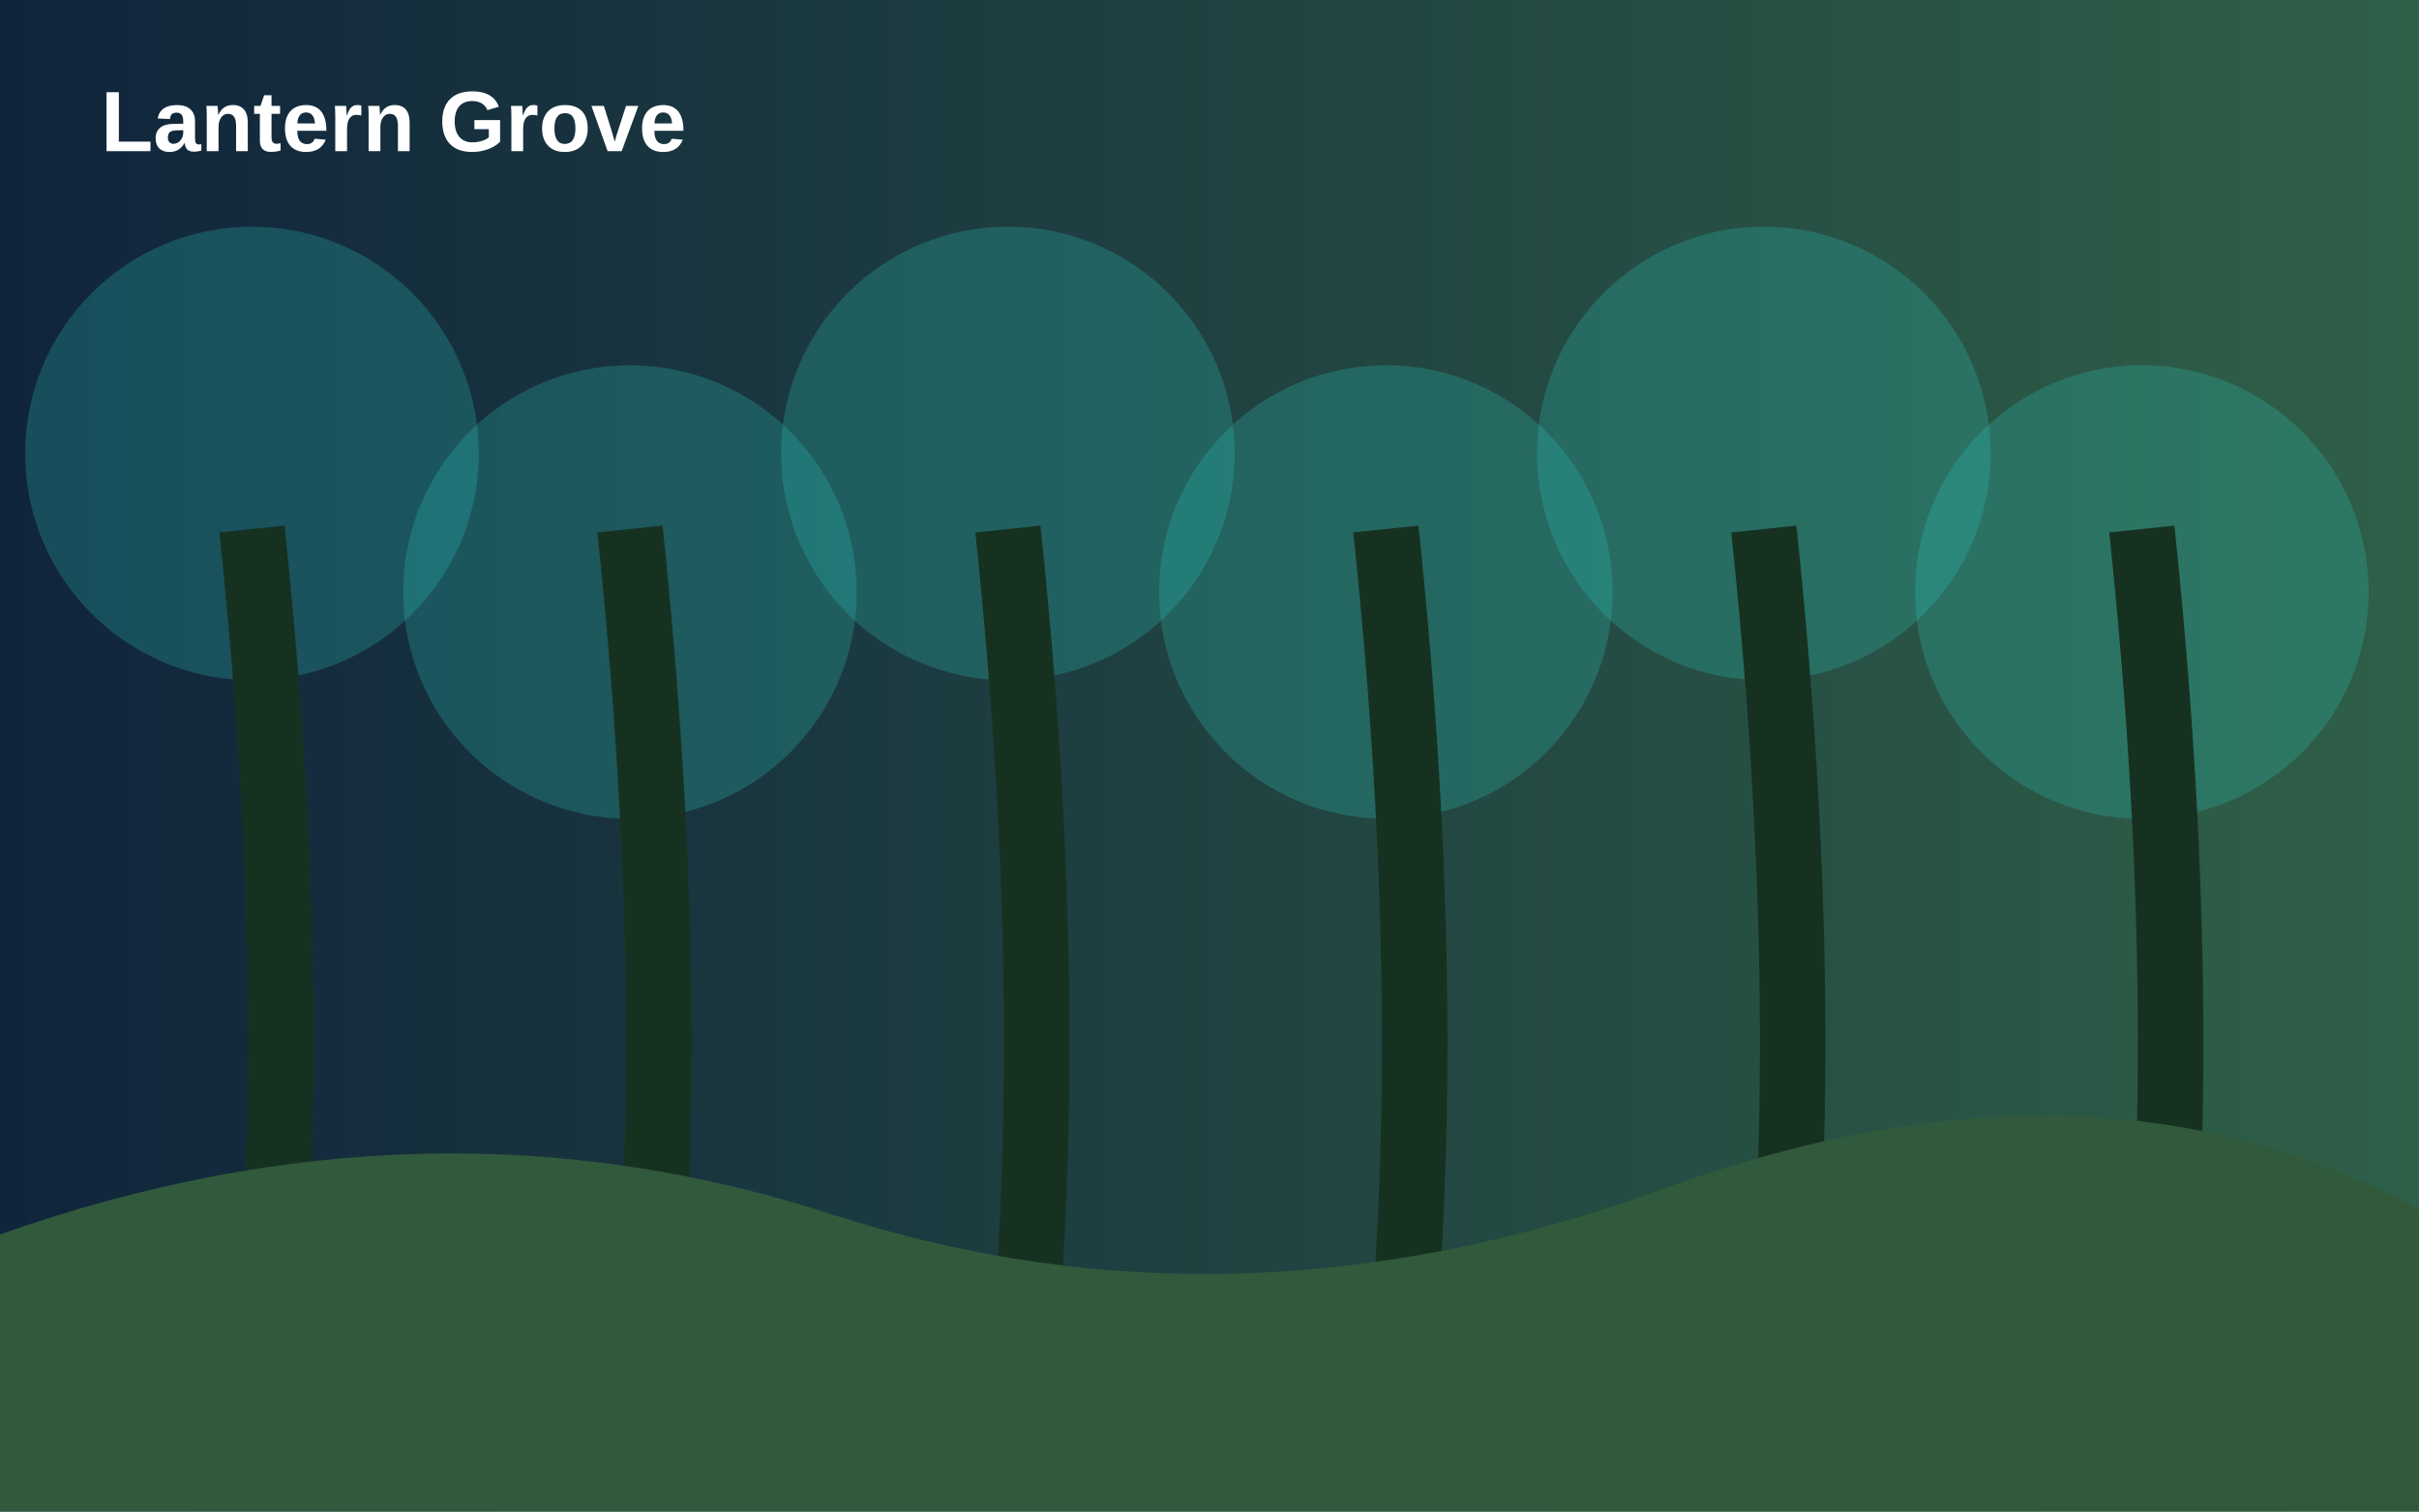
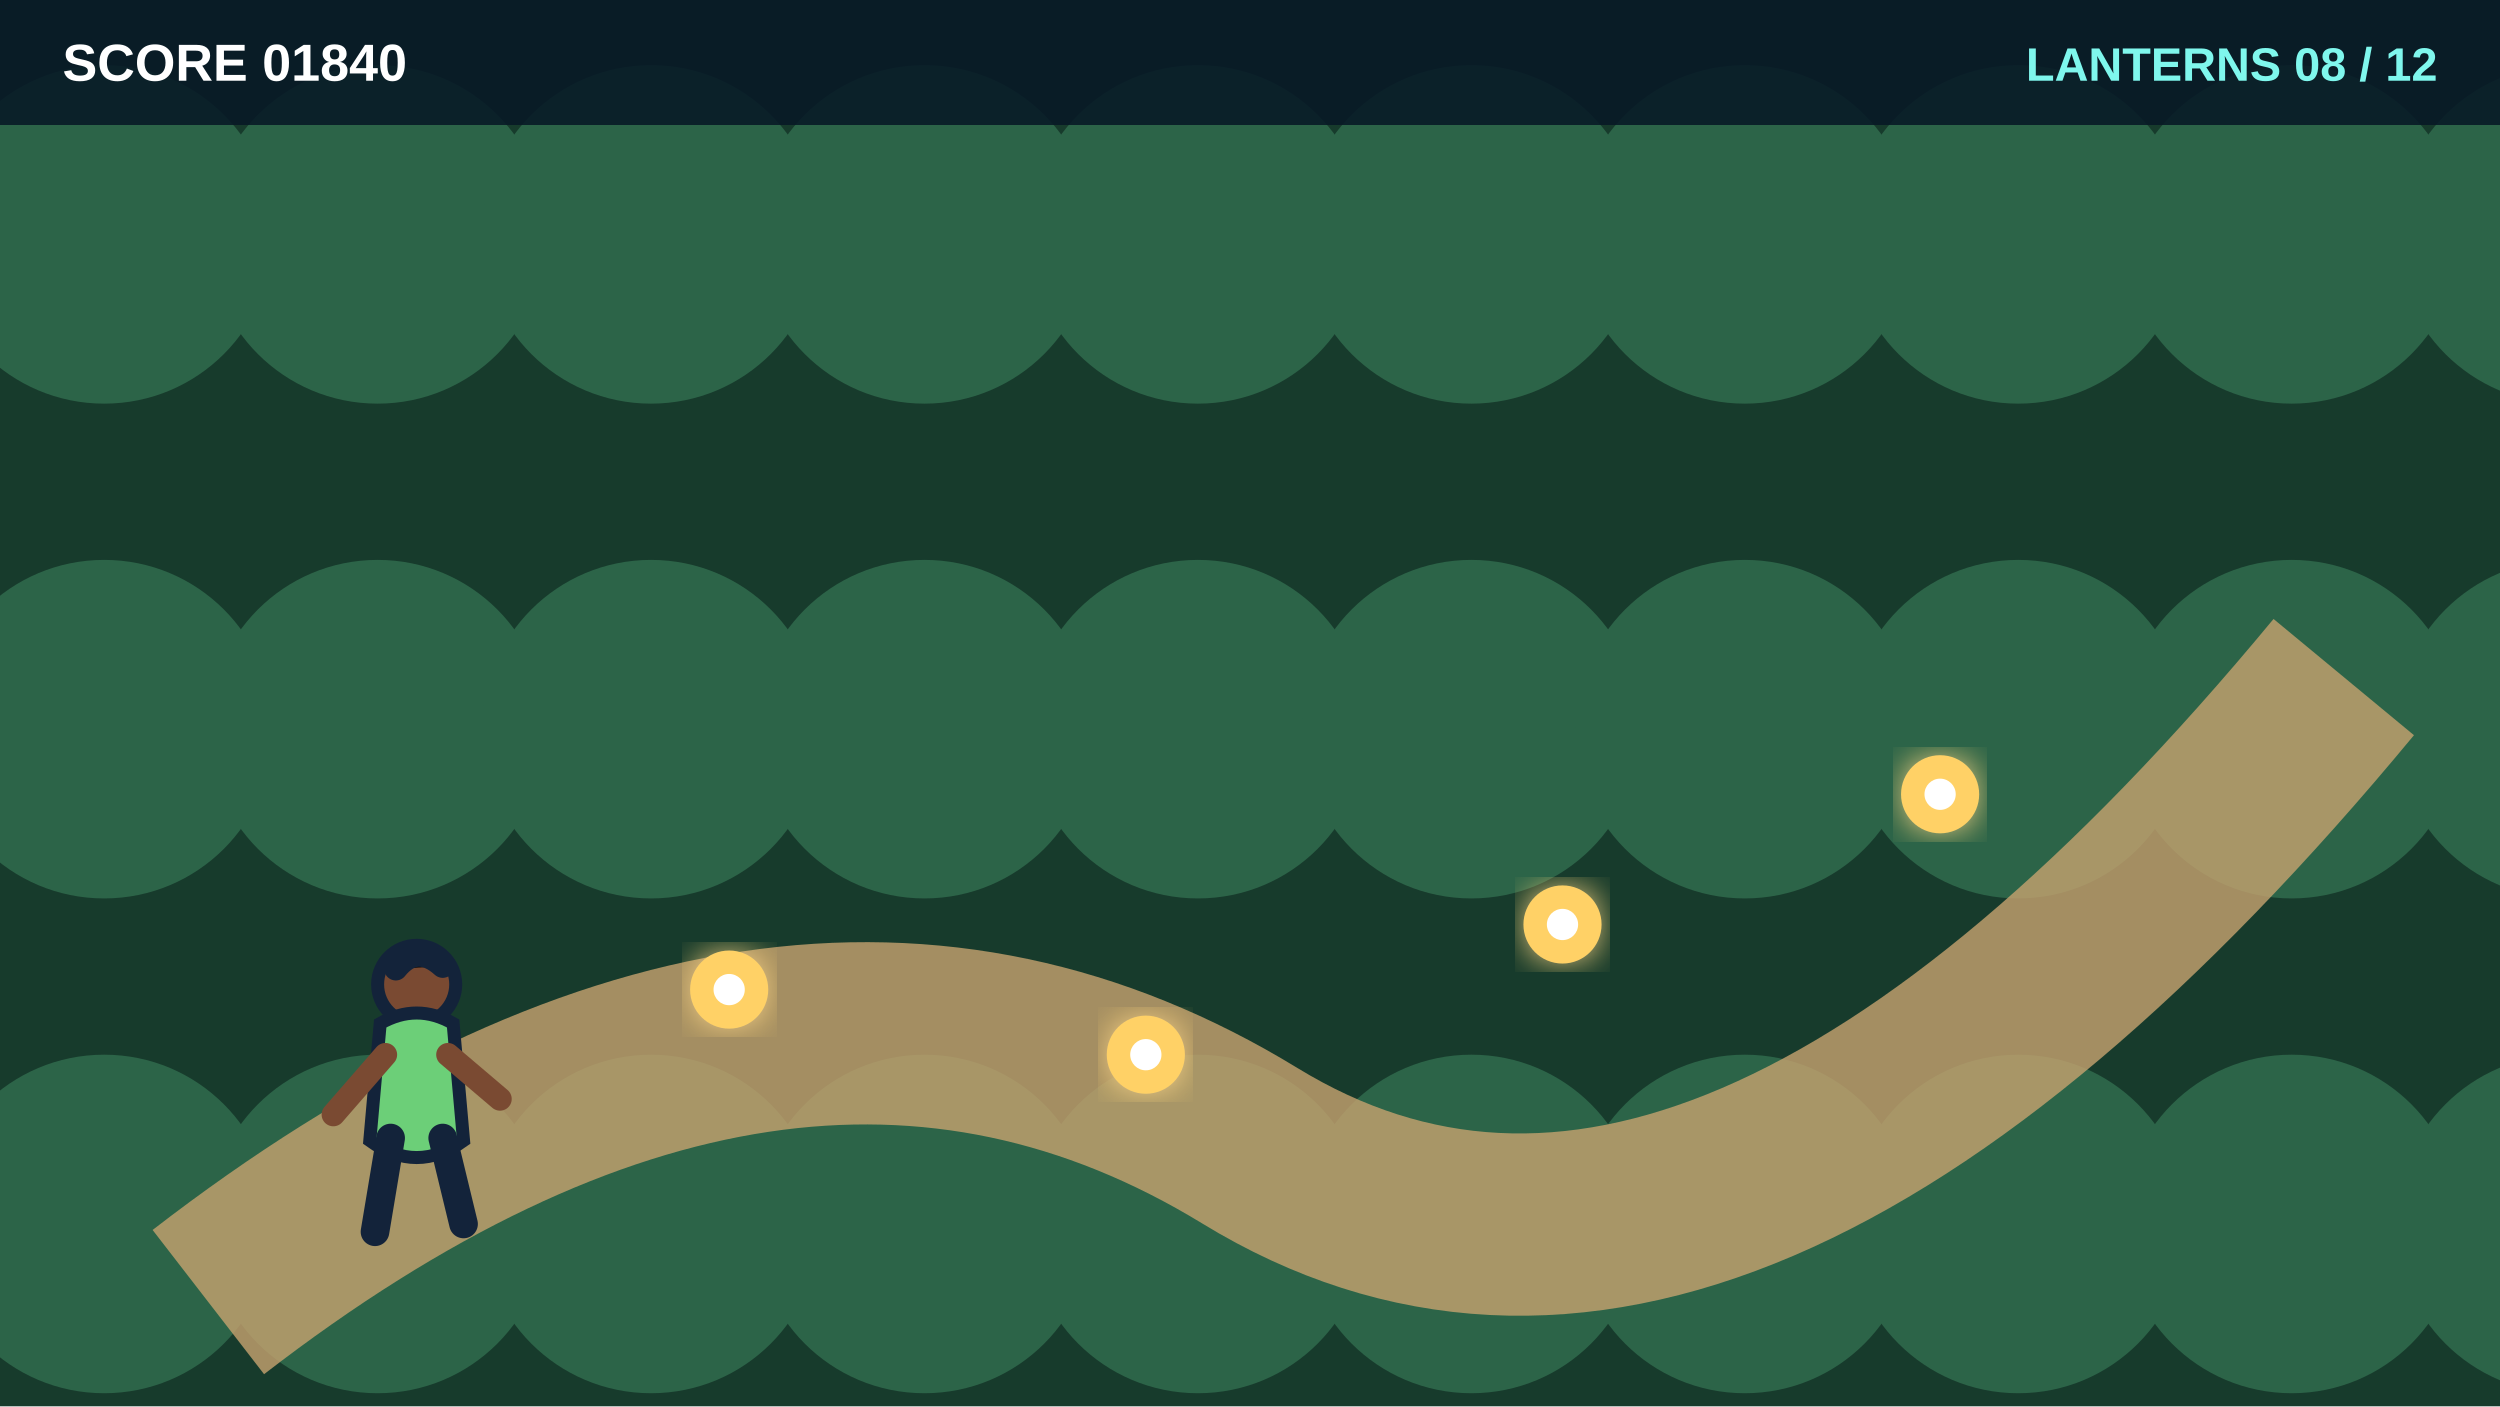
- <svg xmlns="http://www.w3.org/2000/svg" viewBox="0 0 960 600">
+ <svg xmlns="http://www.w3.org/2000/svg" width="960" height="540" viewBox="0 0 960 540">
  <defs>
-     <linearGradient id="g" x2="1">
-       <stop stop-color="#10243b" />
-       <stop offset="1" stop-color="#2f6048" />
+     <linearGradient id="sky" x2="0" y2="1">
+       <stop stop-color="#75d7ff" />
+       <stop offset="1" stop-color="#7967d8" />
    </linearGradient>
+     <filter id="glow">
+       <feGaussianBlur stdDeviation="7" result="b" />
+       <feMerge>
+         <feMergeNode in="b" />
+         <feMergeNode in="SourceGraphic" />
+       </feMerge>
+     </filter>
  </defs>
-   <rect width="960" height="600" fill="url(#g)" />
-   <circle cx="100" cy="180" r="90" fill="#2cc6ba" opacity=".25" />
-   <path d="M100 210 q20 190 5 340" stroke="#173121" stroke-width="26" />
-   <circle cx="250" cy="235" r="90" fill="#2cc6ba" opacity=".25" />
-   <path d="M250 210 q20 190 5 340" stroke="#173121" stroke-width="26" />
-   <circle cx="400" cy="180" r="90" fill="#2cc6ba" opacity=".25" />
-   <path d="M400 210 q20 190 5 340" stroke="#173121" stroke-width="26" />
-   <circle cx="550" cy="235" r="90" fill="#2cc6ba" opacity=".25" />
-   <path d="M550 210 q20 190 5 340" stroke="#173121" stroke-width="26" />
-   <circle cx="700" cy="180" r="90" fill="#2cc6ba" opacity=".25" />
-   <path d="M700 210 q20 190 5 340" stroke="#173121" stroke-width="26" />
-   <circle cx="850" cy="235" r="90" fill="#2cc6ba" opacity=".25" />
-   <path d="M850 210 q20 190 5 340" stroke="#173121" stroke-width="26" />
-   <path d="M0 490 Q170 430 330 482 T660 472 T960 480 V600 H0Z" fill="#315a3c" />
-   <text x="40" y="60" font-family="Arial" font-size="34" font-weight="700" fill="#fff">Lantern Grove</text>
+   <rect width="960" height="540" fill="#173b2c" />
+   <g fill="#2c6448">
+     <circle cx="40" cy="90" r="65" />
+     <circle cx="145" cy="90" r="65" />
+     <circle cx="250" cy="90" r="65" />
+     <circle cx="355" cy="90" r="65" />
+     <circle cx="460" cy="90" r="65" />
+     <circle cx="565" cy="90" r="65" />
+     <circle cx="670" cy="90" r="65" />
+     <circle cx="775" cy="90" r="65" />
+     <circle cx="880" cy="90" r="65" />
+     <circle cx="985" cy="90" r="65" />
+     <circle cx="40" cy="280" r="65" />
+     <circle cx="145" cy="280" r="65" />
+     <circle cx="250" cy="280" r="65" />
+     <circle cx="355" cy="280" r="65" />
+     <circle cx="460" cy="280" r="65" />
+     <circle cx="565" cy="280" r="65" />
+     <circle cx="670" cy="280" r="65" />
+     <circle cx="775" cy="280" r="65" />
+     <circle cx="880" cy="280" r="65" />
+     <circle cx="985" cy="280" r="65" />
+     <circle cx="40" cy="470" r="65" />
+     <circle cx="145" cy="470" r="65" />
+     <circle cx="250" cy="470" r="65" />
+     <circle cx="355" cy="470" r="65" />
+     <circle cx="460" cy="470" r="65" />
+     <circle cx="565" cy="470" r="65" />
+     <circle cx="670" cy="470" r="65" />
+     <circle cx="775" cy="470" r="65" />
+     <circle cx="880" cy="470" r="65" />
+     <circle cx="985" cy="470" r="65" />
+   </g>
+   <path d="M80 500 Q300 330 480 440 T900 260" fill="none" stroke="#c7a36f" stroke-width="70" opacity=".8" />
+   <g transform="translate(280 380)" filter="url(#glow)">
+     <circle r="15" fill="#ffd166" />
+     <circle r="6" fill="#fff" />
+   </g>
+   <g transform="translate(440 405)" filter="url(#glow)">
+     <circle r="15" fill="#ffd166" />
+     <circle r="6" fill="#fff" />
+   </g>
+   <g transform="translate(600 355)" filter="url(#glow)">
+     <circle r="15" fill="#ffd166" />
+     <circle r="6" fill="#fff" />
+   </g>
+   <g transform="translate(745 305)" filter="url(#glow)">
+     <circle r="15" fill="#ffd166" />
+     <circle r="6" fill="#fff" />
+   </g>
+   <g transform="translate(160 420) scale(1.0 1.0)">
+     <circle cx="0" cy="-42" r="15" fill="#7a4a32" stroke="#13233a" stroke-width="5" />
+     <path d="M-14 -27 Q0 -35 14 -27 L18 18 Q0 31 -18 18Z" fill="#6ccf78" stroke="#13233a" stroke-width="5" />
+     <path d="M-10 17 L-16 53 M10 17 L18 50" stroke="#13233a" stroke-width="11" stroke-linecap="round" />
+     <path d="M-12 -15 L-32 8 M12 -15 L32 2" stroke="#7a4a32" stroke-width="9" stroke-linecap="round" />
+     <path d="M-8 -48 Q0 -58 10 -49" stroke="#13233a" stroke-width="9" stroke-linecap="round" />
+   </g>
+   <rect x="0" y="0" width="960" height="48" fill="#071825" opacity=".88" />
+   <text x="24" y="31" fill="white" font-family="Arial" font-weight="700" font-size="20">SCORE 01840</text>
+   <text x="936" y="31" fill="#7ff7ed" font-family="Arial" font-weight="700" font-size="18" text-anchor="end">LANTERNS 08 / 12</text>
</svg>
